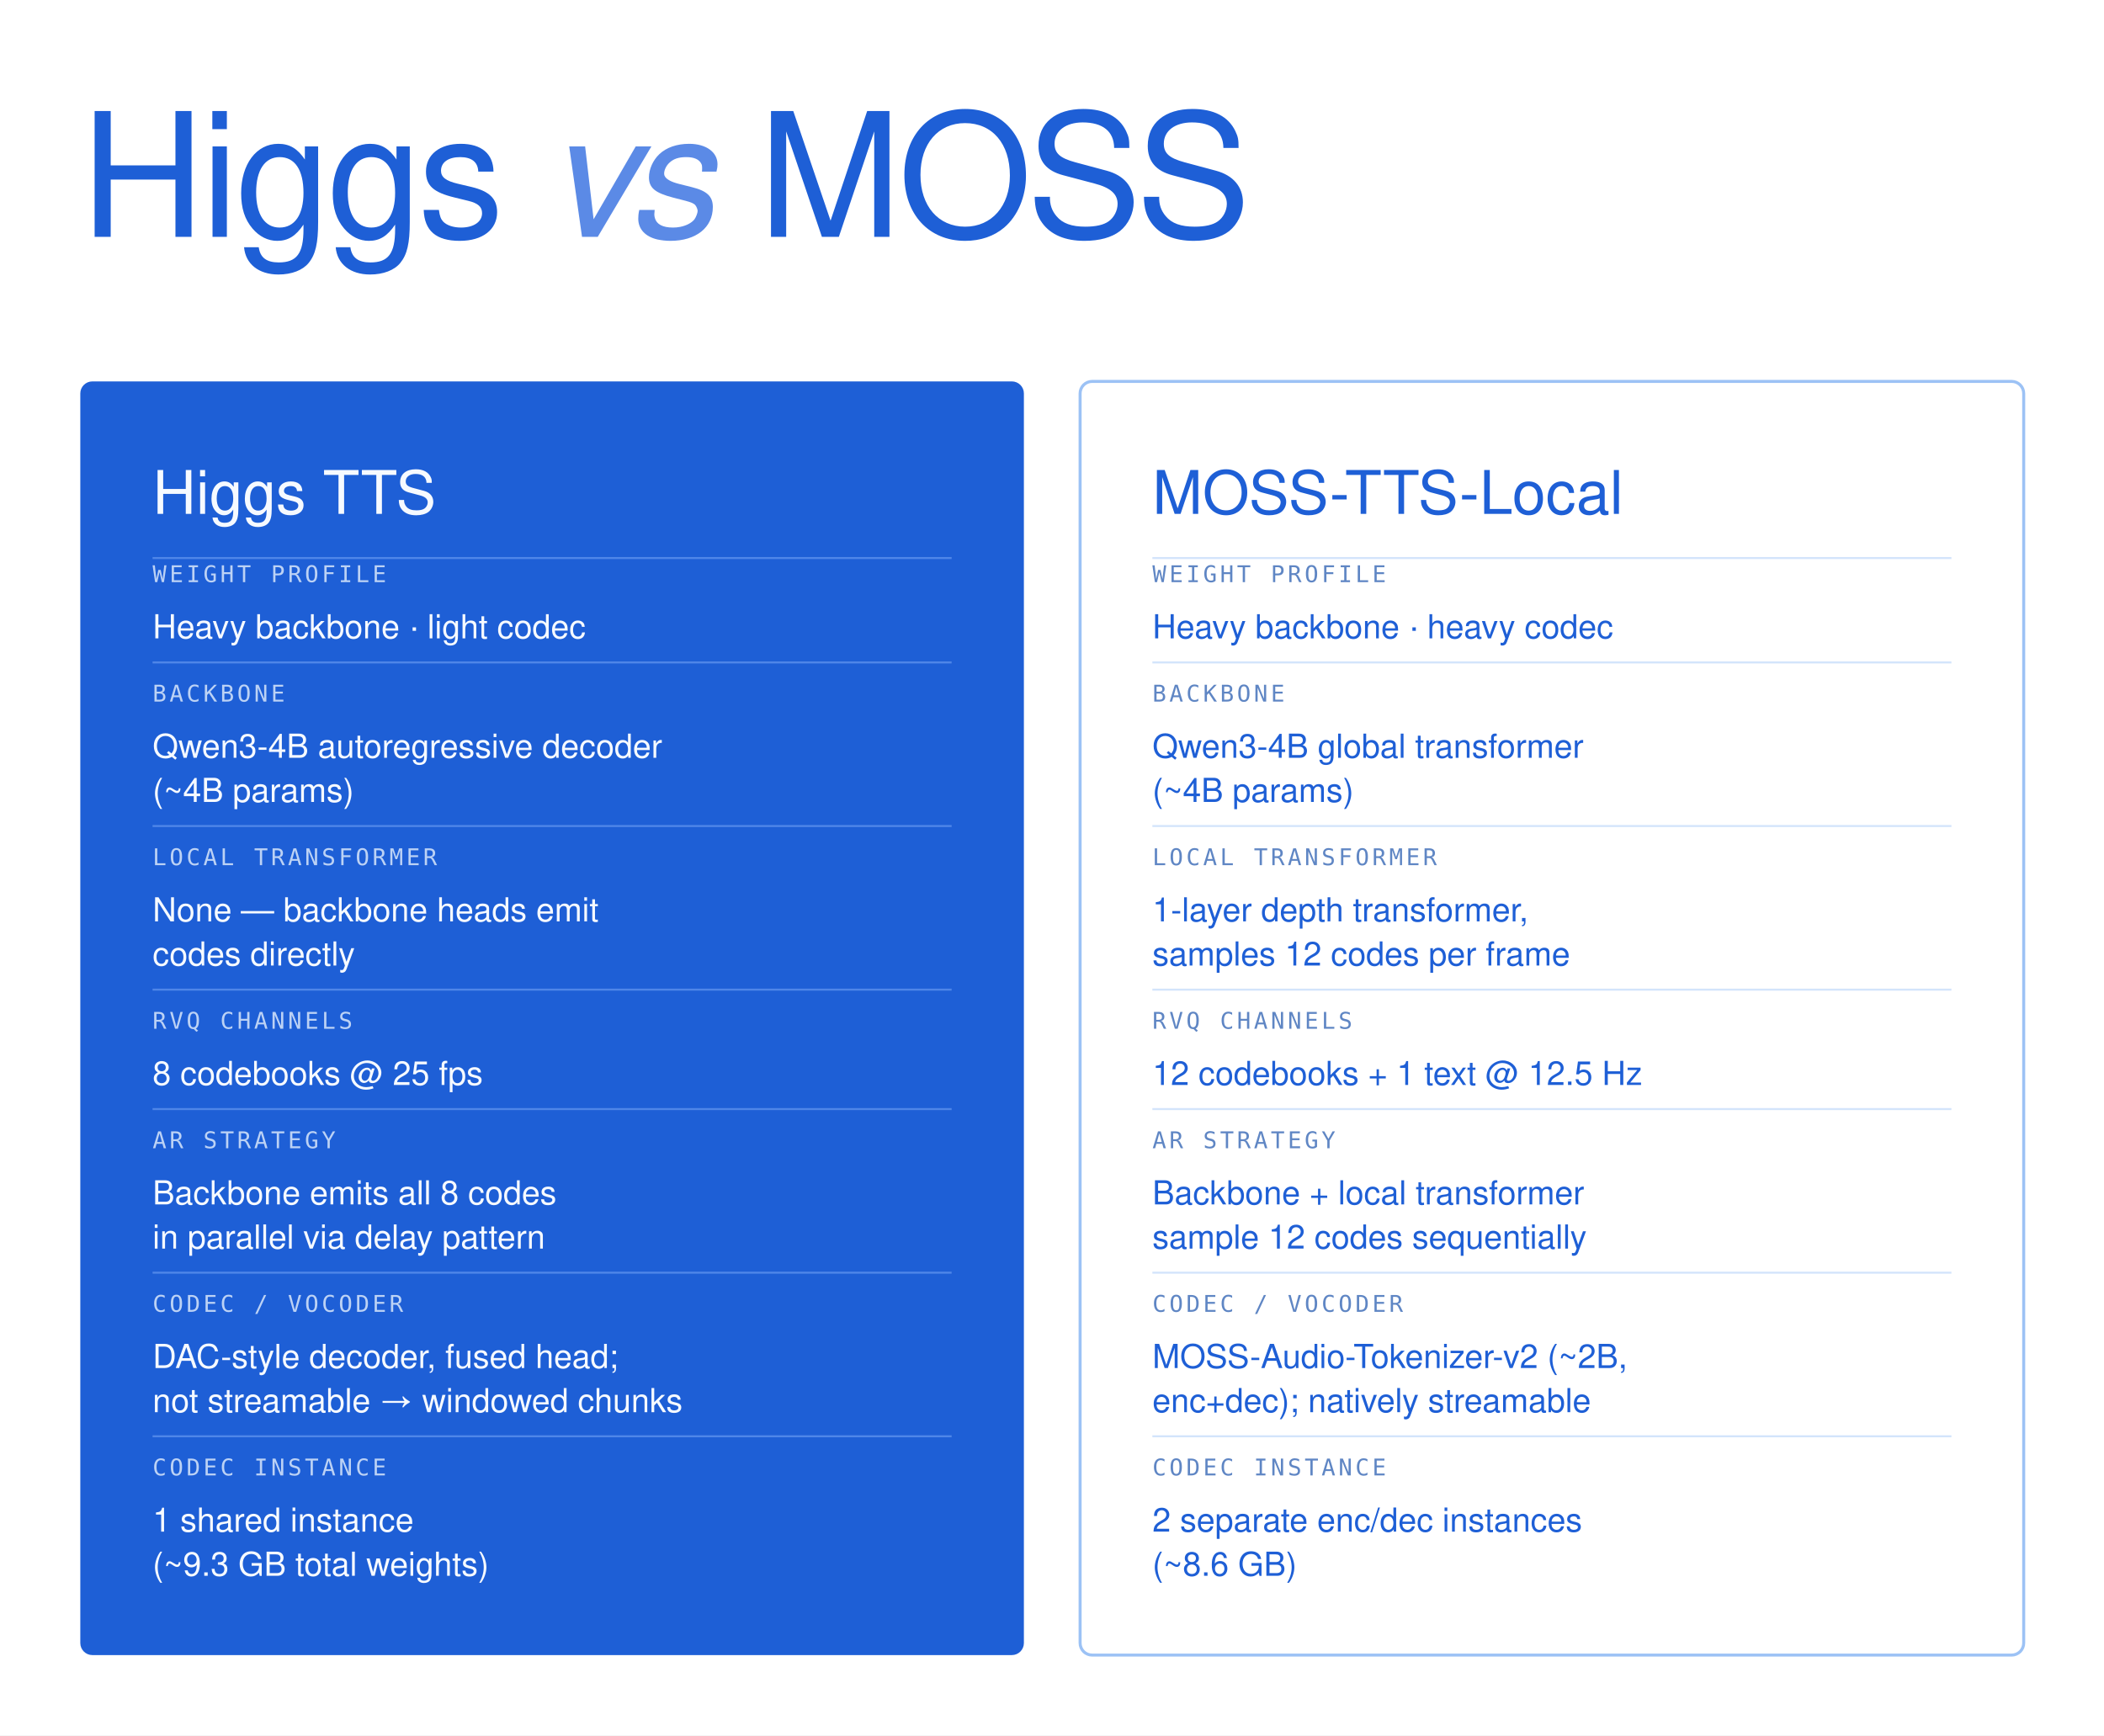
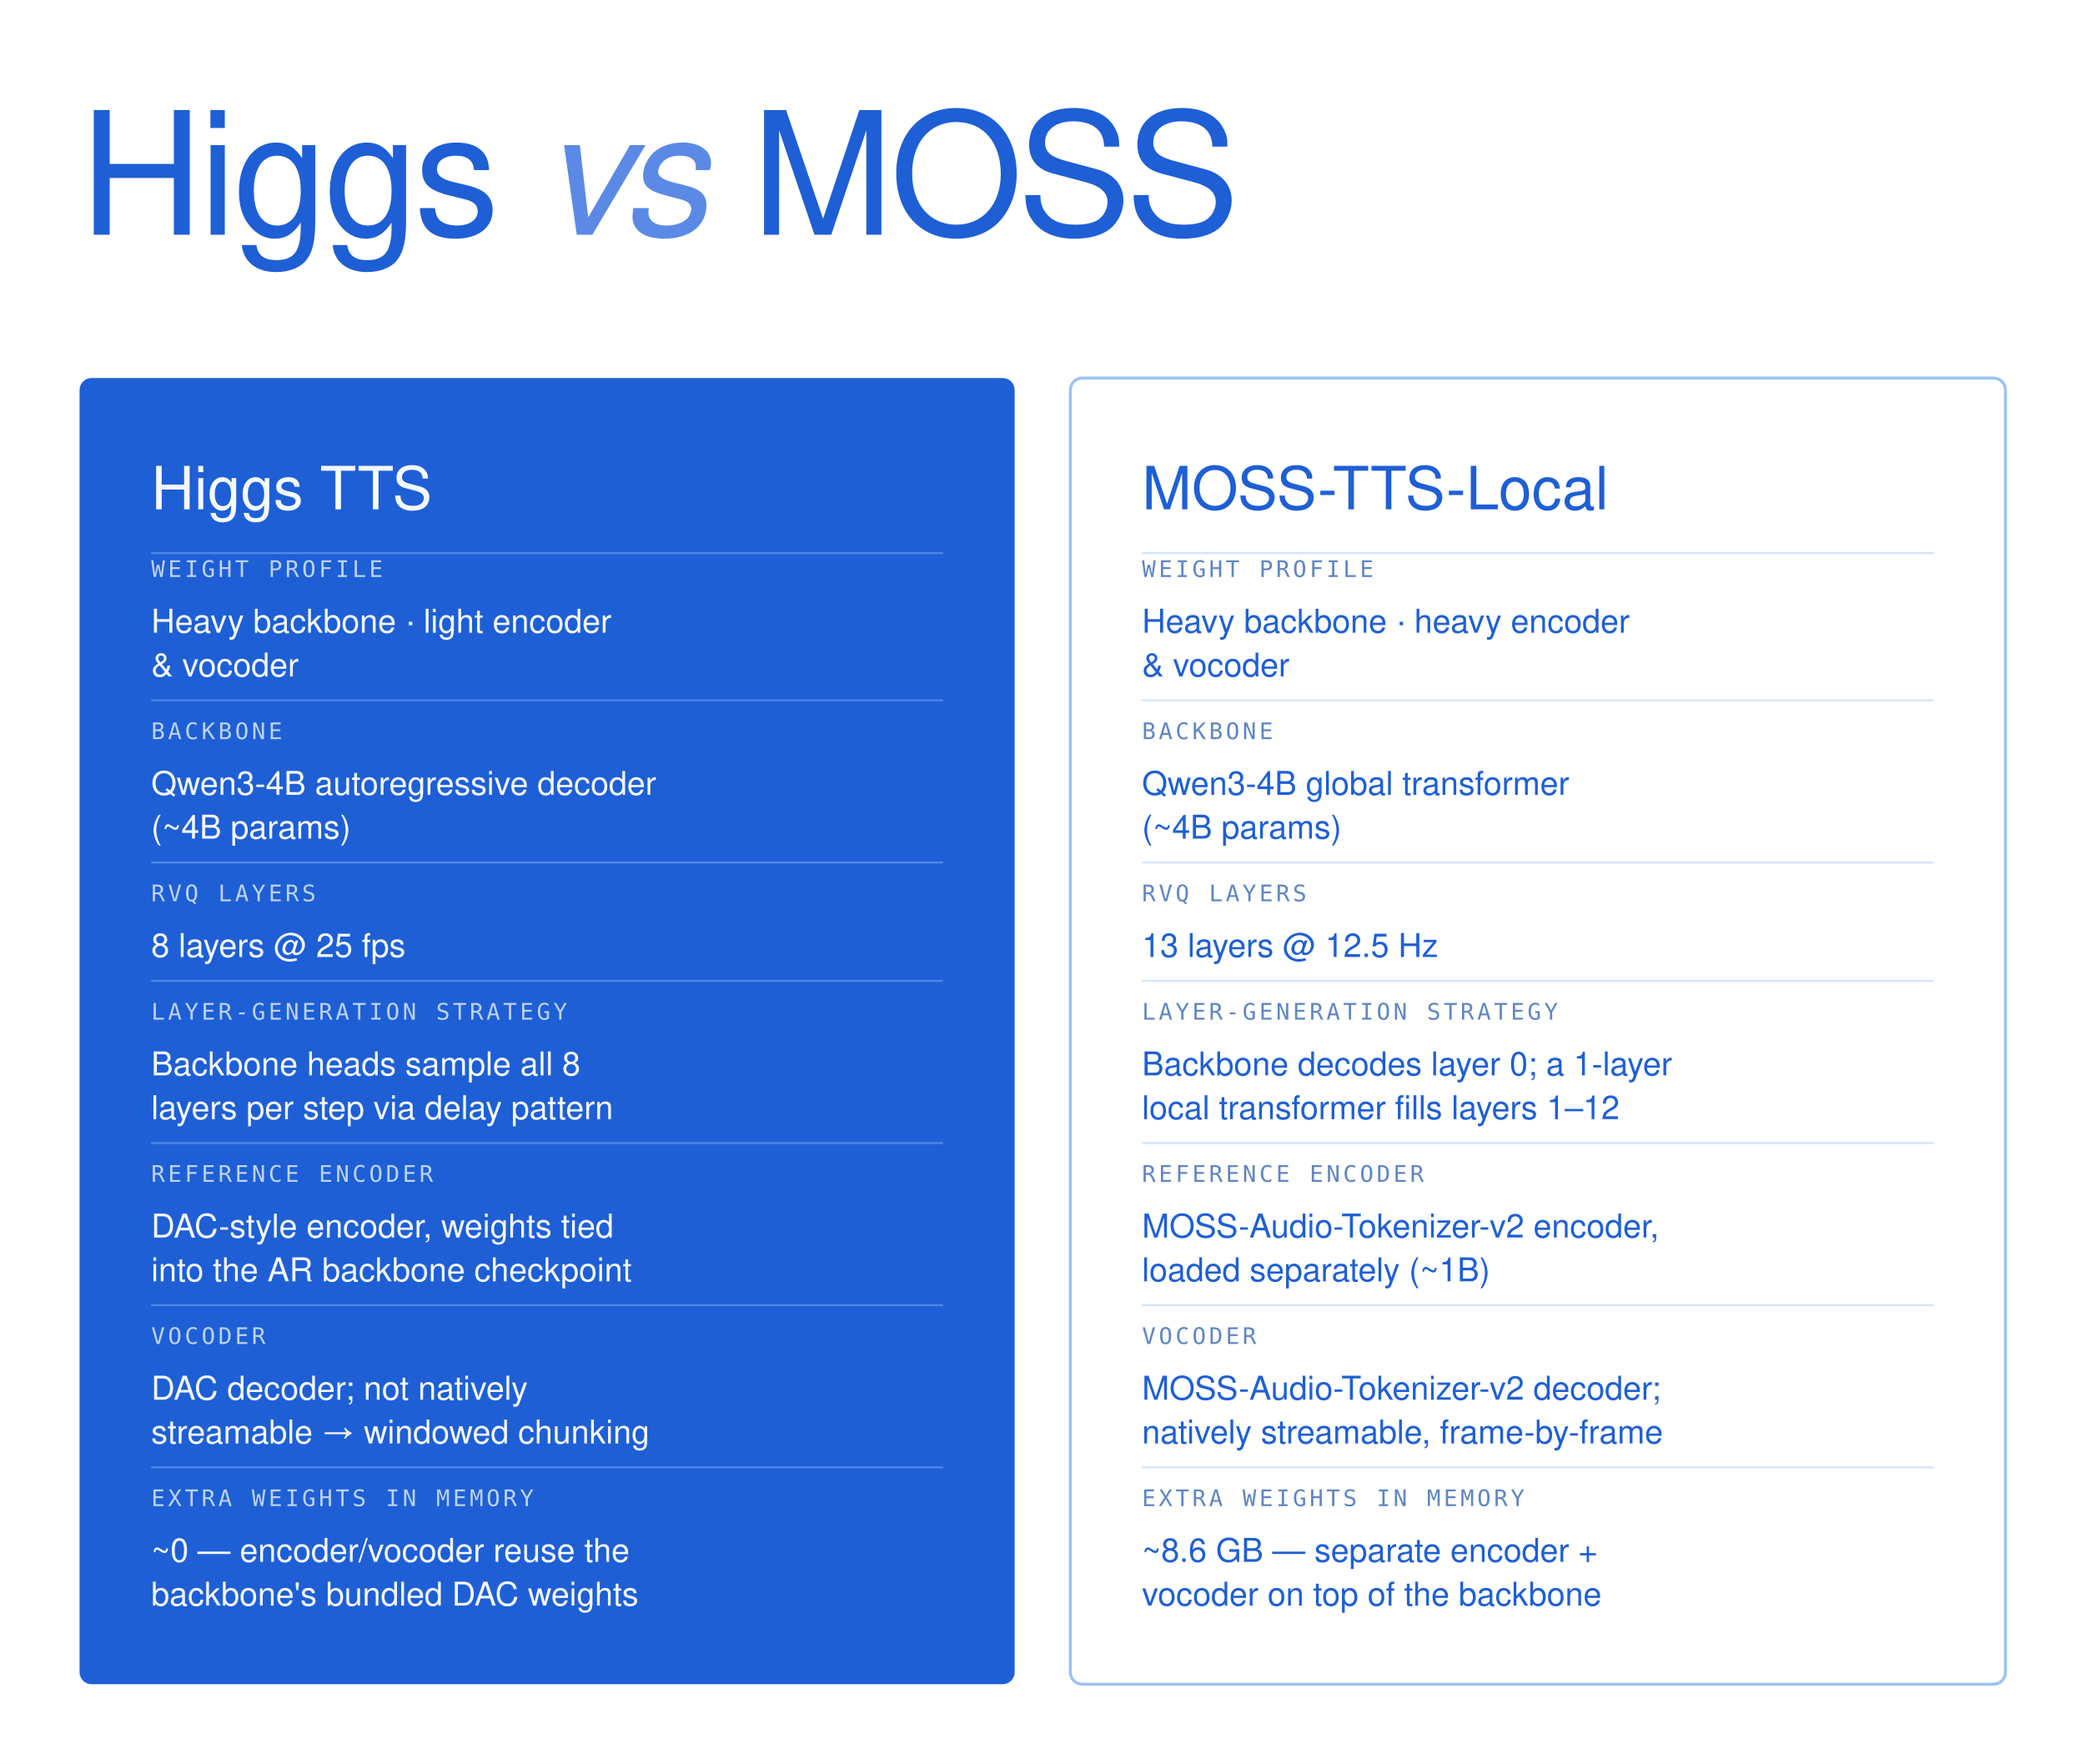
- <svg xmlns="http://www.w3.org/2000/svg" viewBox="0 0 1048 864.5" font-family="'Helvetica Neue',Helvetica,Arial,sans-serif">
-   <rect width="1048" height="864.5" fill="#ffffff" />
+ <svg xmlns="http://www.w3.org/2000/svg" viewBox="0 0 1048 886.5" font-family="'Helvetica Neue',Helvetica,Arial,sans-serif">
+   <rect width="1048" height="886.5" fill="#ffffff" />
  <text x="40" y="118" font-size="86" font-weight="300" letter-spacing="-2" fill="#1e5fd6">Higgs <tspan font-style="italic" font-weight="300" fill="#5b8ae6">vs</tspan> MOSS</text>
-   <rect x="40" y="190" width="470" height="634.5" rx="6" fill="#1e5fd6" />
-   <rect x="538" y="190" width="470" height="634.5" rx="6" fill="#ffffff" stroke="#9cc2f5" stroke-width="1.5" />
+   <rect x="40" y="190" width="470" height="656.5" rx="6" fill="#1e5fd6" />
+   <rect x="538" y="190" width="470" height="656.5" rx="6" fill="#ffffff" stroke="#9cc2f5" stroke-width="1.5" />
  <text x="76" y="256" font-size="30" font-weight="400" fill="#f6faff">Higgs TTS</text>
  <text x="574" y="256" font-size="30" font-weight="400" fill="#1e5fd6">MOSS-TTS-Local</text>
  <line x1="76" y1="278" x2="474" y2="278" stroke="#4f86e8" stroke-width="1" />
  <line x1="574" y1="278" x2="972" y2="278" stroke="#d3e4fb" stroke-width="1" />
  <text x="76" y="290" font-family="'SF Mono','Roboto Mono',Menlo,Consolas,monospace" font-size="11.5" letter-spacing="1.5" fill="#bcd2f5">WEIGHT PROFILE</text>
-   <text x="76" y="318" font-size="16.5" font-weight="400" fill="#f6faff">Heavy backbone · light codec</text>
+   <text x="76" y="318" font-size="16.5" font-weight="400" fill="#f6faff">Heavy backbone · light encoder</text>
+   <text x="76" y="340" font-size="16.5" font-weight="400" fill="#f6faff">&amp; vocoder</text>
  <text x="574" y="290" font-family="'SF Mono','Roboto Mono',Menlo,Consolas,monospace" font-size="11.5" letter-spacing="1.5" fill="#5f86c4">WEIGHT PROFILE</text>
-   <text x="574" y="318" font-size="16.5" font-weight="400" fill="#1e5fd6">Heavy backbone · heavy codec</text>
-   <line x1="76" y1="330" x2="474" y2="330" stroke="#4f86e8" stroke-width="1" />
-   <line x1="574" y1="330" x2="972" y2="330" stroke="#d3e4fb" stroke-width="1" />
-   <text x="76" y="349.5" font-family="'SF Mono','Roboto Mono',Menlo,Consolas,monospace" font-size="11.5" letter-spacing="1.5" fill="#bcd2f5">BACKBONE</text>
-   <text x="76" y="377.5" font-size="16.5" font-weight="400" fill="#f6faff">Qwen3-4B autoregressive decoder</text>
-   <text x="76" y="399.5" font-size="16.5" font-weight="400" fill="#f6faff">(~4B params)</text>
-   <text x="574" y="349.5" font-family="'SF Mono','Roboto Mono',Menlo,Consolas,monospace" font-size="11.5" letter-spacing="1.5" fill="#5f86c4">BACKBONE</text>
-   <text x="574" y="377.5" font-size="16.5" font-weight="400" fill="#1e5fd6">Qwen3-4B global transformer</text>
-   <text x="574" y="399.5" font-size="16.5" font-weight="400" fill="#1e5fd6">(~4B params)</text>
-   <line x1="76" y1="411.5" x2="474" y2="411.5" stroke="#4f86e8" stroke-width="1" />
-   <line x1="574" y1="411.5" x2="972" y2="411.5" stroke="#d3e4fb" stroke-width="1" />
-   <text x="76" y="431.0" font-family="'SF Mono','Roboto Mono',Menlo,Consolas,monospace" font-size="11.5" letter-spacing="1.5" fill="#bcd2f5">LOCAL TRANSFORMER</text>
-   <text x="76" y="459.0" font-size="16.5" font-weight="400" fill="#f6faff">None — backbone heads emit</text>
-   <text x="76" y="481.0" font-size="16.5" font-weight="400" fill="#f6faff">codes directly</text>
-   <text x="574" y="431.0" font-family="'SF Mono','Roboto Mono',Menlo,Consolas,monospace" font-size="11.5" letter-spacing="1.5" fill="#5f86c4">LOCAL TRANSFORMER</text>
-   <text x="574" y="459.0" font-size="16.5" font-weight="400" fill="#1e5fd6">1-layer depth transformer,</text>
-   <text x="574" y="481.0" font-size="16.5" font-weight="400" fill="#1e5fd6">samples 12 codes per frame</text>
+   <text x="574" y="318" font-size="16.5" font-weight="400" fill="#1e5fd6">Heavy backbone · heavy encoder</text>
+   <text x="574" y="340" font-size="16.5" font-weight="400" fill="#1e5fd6">&amp; vocoder</text>
+   <line x1="76" y1="352" x2="474" y2="352" stroke="#4f86e8" stroke-width="1" />
+   <line x1="574" y1="352" x2="972" y2="352" stroke="#d3e4fb" stroke-width="1" />
+   <text x="76" y="371.5" font-family="'SF Mono','Roboto Mono',Menlo,Consolas,monospace" font-size="11.5" letter-spacing="1.5" fill="#bcd2f5">BACKBONE</text>
+   <text x="76" y="399.5" font-size="16.5" font-weight="400" fill="#f6faff">Qwen3-4B autoregressive decoder</text>
+   <text x="76" y="421.5" font-size="16.5" font-weight="400" fill="#f6faff">(~4B params)</text>
+   <text x="574" y="371.5" font-family="'SF Mono','Roboto Mono',Menlo,Consolas,monospace" font-size="11.5" letter-spacing="1.5" fill="#5f86c4">BACKBONE</text>
+   <text x="574" y="399.5" font-size="16.5" font-weight="400" fill="#1e5fd6">Qwen3-4B global transformer</text>
+   <text x="574" y="421.5" font-size="16.5" font-weight="400" fill="#1e5fd6">(~4B params)</text>
+   <line x1="76" y1="433.5" x2="474" y2="433.5" stroke="#4f86e8" stroke-width="1" />
+   <line x1="574" y1="433.5" x2="972" y2="433.5" stroke="#d3e4fb" stroke-width="1" />
+   <text x="76" y="453.0" font-family="'SF Mono','Roboto Mono',Menlo,Consolas,monospace" font-size="11.5" letter-spacing="1.5" fill="#bcd2f5">RVQ LAYERS</text>
+   <text x="76" y="481.0" font-size="16.5" font-weight="400" fill="#f6faff">8 layers @ 25 fps</text>
+   <text x="574" y="453.0" font-family="'SF Mono','Roboto Mono',Menlo,Consolas,monospace" font-size="11.5" letter-spacing="1.5" fill="#5f86c4">RVQ LAYERS</text>
+   <text x="574" y="481.0" font-size="16.5" font-weight="400" fill="#1e5fd6">13 layers @ 12.5 Hz</text>
  <line x1="76" y1="493.0" x2="474" y2="493.0" stroke="#4f86e8" stroke-width="1" />
  <line x1="574" y1="493.0" x2="972" y2="493.0" stroke="#d3e4fb" stroke-width="1" />
-   <text x="76" y="512.5" font-family="'SF Mono','Roboto Mono',Menlo,Consolas,monospace" font-size="11.5" letter-spacing="1.5" fill="#bcd2f5">RVQ CHANNELS</text>
-   <text x="76" y="540.5" font-size="16.5" font-weight="400" fill="#f6faff">8 codebooks @ 25 fps</text>
-   <text x="574" y="512.5" font-family="'SF Mono','Roboto Mono',Menlo,Consolas,monospace" font-size="11.5" letter-spacing="1.5" fill="#5f86c4">RVQ CHANNELS</text>
-   <text x="574" y="540.5" font-size="16.5" font-weight="400" fill="#1e5fd6">12 codebooks + 1 text @ 12.5 Hz</text>
-   <line x1="76" y1="552.5" x2="474" y2="552.5" stroke="#4f86e8" stroke-width="1" />
-   <line x1="574" y1="552.5" x2="972" y2="552.5" stroke="#d3e4fb" stroke-width="1" />
-   <text x="76" y="572.0" font-family="'SF Mono','Roboto Mono',Menlo,Consolas,monospace" font-size="11.5" letter-spacing="1.5" fill="#bcd2f5">AR STRATEGY</text>
-   <text x="76" y="600.0" font-size="16.5" font-weight="400" fill="#f6faff">Backbone emits all 8 codes</text>
-   <text x="76" y="622.0" font-size="16.5" font-weight="400" fill="#f6faff">in parallel via delay pattern</text>
-   <text x="574" y="572.0" font-family="'SF Mono','Roboto Mono',Menlo,Consolas,monospace" font-size="11.5" letter-spacing="1.5" fill="#5f86c4">AR STRATEGY</text>
-   <text x="574" y="600.0" font-size="16.5" font-weight="400" fill="#1e5fd6">Backbone + local transformer</text>
-   <text x="574" y="622.0" font-size="16.5" font-weight="400" fill="#1e5fd6">sample 12 codes sequentially</text>
-   <line x1="76" y1="634.0" x2="474" y2="634.0" stroke="#4f86e8" stroke-width="1" />
-   <line x1="574" y1="634.0" x2="972" y2="634.0" stroke="#d3e4fb" stroke-width="1" />
-   <text x="76" y="653.5" font-family="'SF Mono','Roboto Mono',Menlo,Consolas,monospace" font-size="11.5" letter-spacing="1.5" fill="#bcd2f5">CODEC / VOCODER</text>
-   <text x="76" y="681.5" font-size="16.5" font-weight="400" fill="#f6faff">DAC-style decoder, fused head;</text>
-   <text x="76" y="703.5" font-size="16.5" font-weight="400" fill="#f6faff">not streamable → windowed chunks</text>
-   <text x="574" y="653.5" font-family="'SF Mono','Roboto Mono',Menlo,Consolas,monospace" font-size="11.5" letter-spacing="1.5" fill="#5f86c4">CODEC / VOCODER</text>
-   <text x="574" y="681.5" font-size="16.5" font-weight="400" fill="#1e5fd6">MOSS-Audio-Tokenizer-v2 (~2B,</text>
-   <text x="574" y="703.5" font-size="16.5" font-weight="400" fill="#1e5fd6">enc+dec); natively streamable</text>
-   <line x1="76" y1="715.5" x2="474" y2="715.5" stroke="#4f86e8" stroke-width="1" />
-   <line x1="574" y1="715.5" x2="972" y2="715.5" stroke="#d3e4fb" stroke-width="1" />
-   <text x="76" y="735.0" font-family="'SF Mono','Roboto Mono',Menlo,Consolas,monospace" font-size="11.5" letter-spacing="1.5" fill="#bcd2f5">CODEC INSTANCE</text>
-   <text x="76" y="763.0" font-size="16.5" font-weight="400" fill="#f6faff">1 shared instance</text>
-   <text x="76" y="785.0" font-size="16.5" font-weight="400" fill="#f6faff">(~9.3 GB total weights)</text>
-   <text x="574" y="735.0" font-family="'SF Mono','Roboto Mono',Menlo,Consolas,monospace" font-size="11.5" letter-spacing="1.5" fill="#5f86c4">CODEC INSTANCE</text>
-   <text x="574" y="763.0" font-size="16.5" font-weight="400" fill="#1e5fd6">2 separate enc/dec instances</text>
-   <text x="574" y="785.0" font-size="16.5" font-weight="400" fill="#1e5fd6">(~8.6 GB)</text>
+   <text x="76" y="512.5" font-family="'SF Mono','Roboto Mono',Menlo,Consolas,monospace" font-size="11.5" letter-spacing="1.5" fill="#bcd2f5">LAYER-GENERATION STRATEGY</text>
+   <text x="76" y="540.5" font-size="16.5" font-weight="400" fill="#f6faff">Backbone heads sample all 8</text>
+   <text x="76" y="562.5" font-size="16.5" font-weight="400" fill="#f6faff">layers per step via delay pattern</text>
+   <text x="574" y="512.5" font-family="'SF Mono','Roboto Mono',Menlo,Consolas,monospace" font-size="11.5" letter-spacing="1.5" fill="#5f86c4">LAYER-GENERATION STRATEGY</text>
+   <text x="574" y="540.5" font-size="16.5" font-weight="400" fill="#1e5fd6">Backbone decodes layer 0; a 1-layer</text>
+   <text x="574" y="562.5" font-size="16.5" font-weight="400" fill="#1e5fd6">local transformer fills layers 1–12</text>
+   <line x1="76" y1="574.5" x2="474" y2="574.5" stroke="#4f86e8" stroke-width="1" />
+   <line x1="574" y1="574.5" x2="972" y2="574.5" stroke="#d3e4fb" stroke-width="1" />
+   <text x="76" y="594.0" font-family="'SF Mono','Roboto Mono',Menlo,Consolas,monospace" font-size="11.5" letter-spacing="1.5" fill="#bcd2f5">REFERENCE ENCODER</text>
+   <text x="76" y="622.0" font-size="16.5" font-weight="400" fill="#f6faff">DAC-style encoder, weights tied</text>
+   <text x="76" y="644.0" font-size="16.5" font-weight="400" fill="#f6faff">into the AR backbone checkpoint</text>
+   <text x="574" y="594.0" font-family="'SF Mono','Roboto Mono',Menlo,Consolas,monospace" font-size="11.5" letter-spacing="1.5" fill="#5f86c4">REFERENCE ENCODER</text>
+   <text x="574" y="622.0" font-size="16.5" font-weight="400" fill="#1e5fd6">MOSS-Audio-Tokenizer-v2 encoder,</text>
+   <text x="574" y="644.0" font-size="16.5" font-weight="400" fill="#1e5fd6">loaded separately (~1B)</text>
+   <line x1="76" y1="656.0" x2="474" y2="656.0" stroke="#4f86e8" stroke-width="1" />
+   <line x1="574" y1="656.0" x2="972" y2="656.0" stroke="#d3e4fb" stroke-width="1" />
+   <text x="76" y="675.5" font-family="'SF Mono','Roboto Mono',Menlo,Consolas,monospace" font-size="11.5" letter-spacing="1.5" fill="#bcd2f5">VOCODER</text>
+   <text x="76" y="703.5" font-size="16.5" font-weight="400" fill="#f6faff">DAC decoder; not natively</text>
+   <text x="76" y="725.5" font-size="16.5" font-weight="400" fill="#f6faff">streamable → windowed chunking</text>
+   <text x="574" y="675.5" font-family="'SF Mono','Roboto Mono',Menlo,Consolas,monospace" font-size="11.5" letter-spacing="1.5" fill="#5f86c4">VOCODER</text>
+   <text x="574" y="703.5" font-size="16.5" font-weight="400" fill="#1e5fd6">MOSS-Audio-Tokenizer-v2 decoder;</text>
+   <text x="574" y="725.5" font-size="16.5" font-weight="400" fill="#1e5fd6">natively streamable, frame-by-frame</text>
+   <line x1="76" y1="737.5" x2="474" y2="737.5" stroke="#4f86e8" stroke-width="1" />
+   <line x1="574" y1="737.5" x2="972" y2="737.5" stroke="#d3e4fb" stroke-width="1" />
+   <text x="76" y="757.0" font-family="'SF Mono','Roboto Mono',Menlo,Consolas,monospace" font-size="11.5" letter-spacing="1.5" fill="#bcd2f5">EXTRA WEIGHTS IN MEMORY</text>
+   <text x="76" y="785.0" font-size="16.5" font-weight="400" fill="#f6faff">~0 — encoder/vocoder reuse the</text>
+   <text x="76" y="807.0" font-size="16.5" font-weight="400" fill="#f6faff">backbone's bundled DAC weights</text>
+   <text x="574" y="757.0" font-family="'SF Mono','Roboto Mono',Menlo,Consolas,monospace" font-size="11.5" letter-spacing="1.5" fill="#5f86c4">EXTRA WEIGHTS IN MEMORY</text>
+   <text x="574" y="785.0" font-size="16.5" font-weight="400" fill="#1e5fd6">~8.6 GB — separate encoder +</text>
+   <text x="574" y="807.0" font-size="16.5" font-weight="400" fill="#1e5fd6">vocoder on top of the backbone</text>
</svg>
